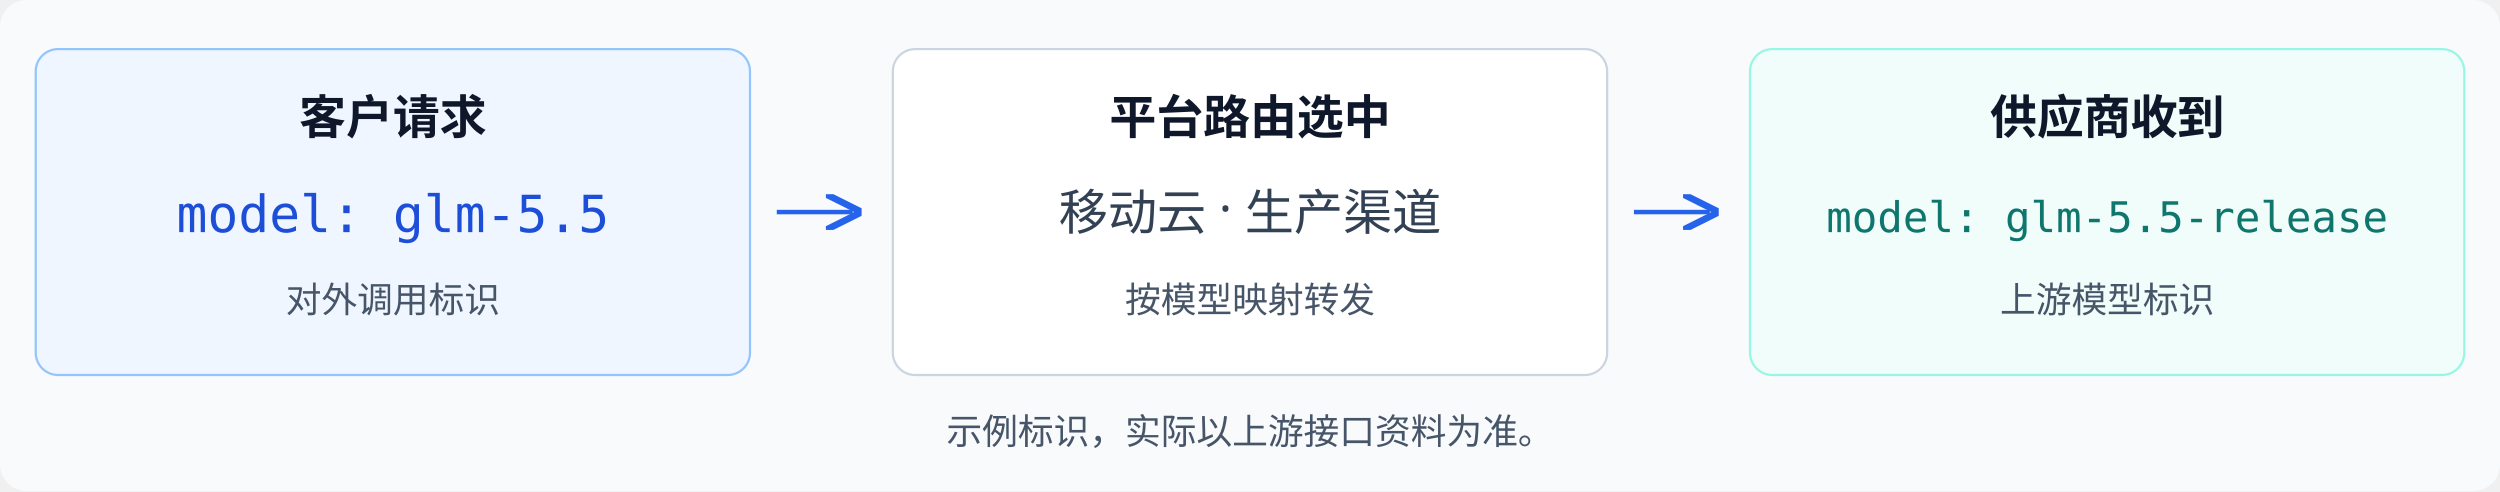
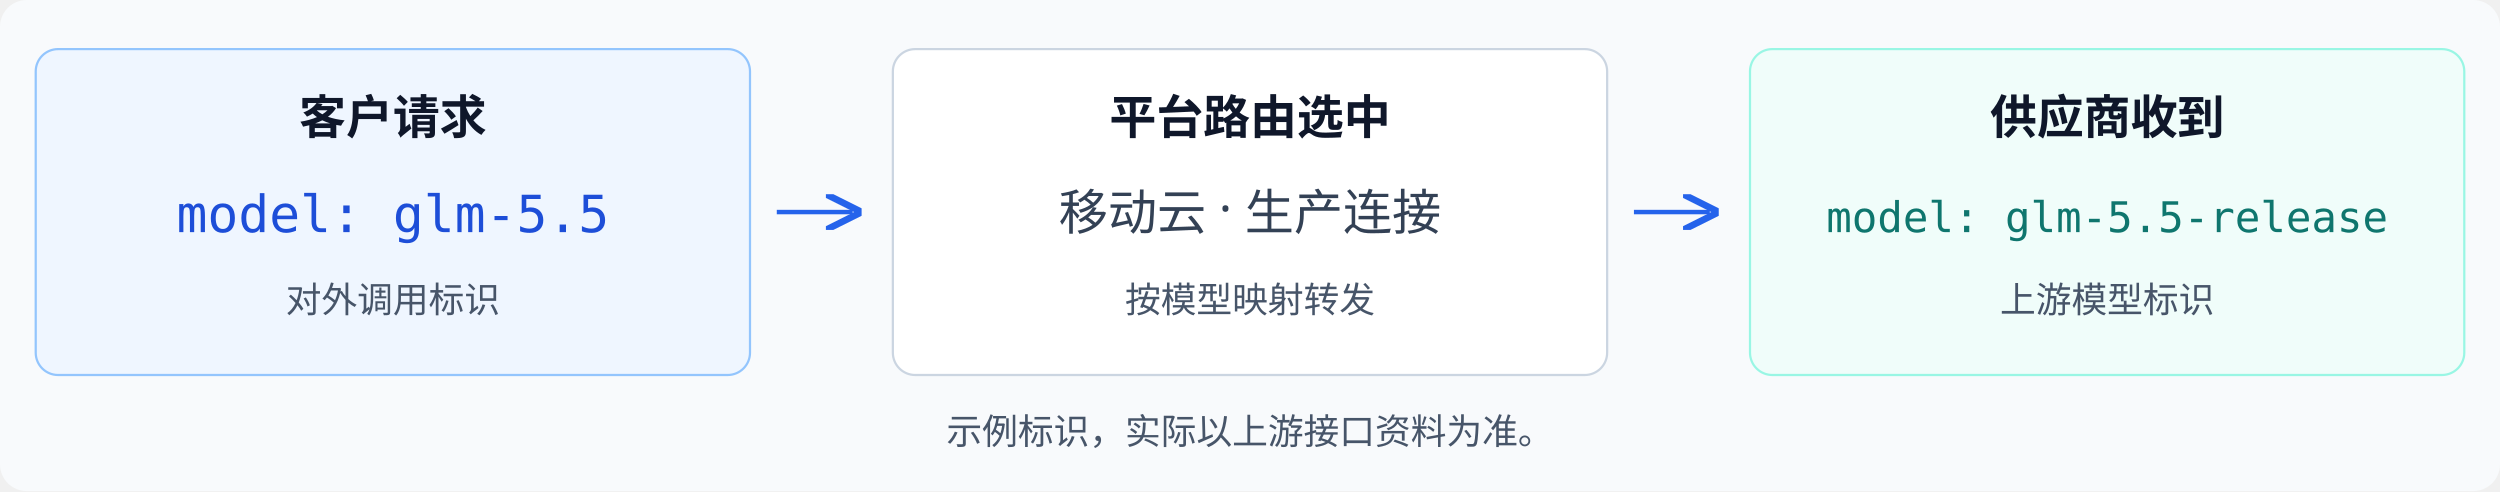
<svg xmlns="http://www.w3.org/2000/svg" width="1120" height="220" viewBox="0 0 1120 220" role="img" aria-labelledby="title desc">
  <defs>
    <marker id="arrow" markerWidth="8" markerHeight="8" refX="6" refY="4" orient="auto">
      <path d="M0 0 L8 4 L0 8" fill="none" stroke="#2563eb" stroke-width="1.5" />
    </marker>
  </defs>
  <rect width="1120" height="220" rx="12" fill="#f8fafc" />
  <rect x="16" y="22" width="320" height="146" rx="10" fill="#eff6ff" stroke="#93c5fd" />
  <rect x="400" y="22" width="320" height="146" rx="10" fill="#fff" stroke="#cbd5e1" />
  <rect x="784" y="22" width="320" height="146" rx="10" fill="#f0fdfa" stroke="#99f6e4" />
  <g fill="none" stroke="#2563eb" stroke-width="2" marker-end="url(#arrow)">
    <path d="M348 95 H382" />
    <path d="M732 95 H766" />
  </g>
  <g font-family="PingFang SC, Microsoft YaHei, sans-serif" text-anchor="middle">
    <g font-size="21" fill="#0f172a" font-weight="600">
      <text x="176" y="60">客户请求</text>
      <text x="560" y="60">平台路由选中</text>
      <text x="944" y="60">供应商收到</text>
    </g>
    <text x="176" y="104" font-family="Menlo, Consolas, monospace" font-size="23" fill="#1d4ed8">model: glm-5.5</text>
-     <text x="560" y="103" font-size="22" fill="#334155">移动云 · 生产渠道</text>
+     <text x="560" y="103" font-size="22" fill="#334155">移动云 · 生产连接</text>
    <text x="944" y="104" font-family="Menlo, Consolas, monospace" font-size="19" fill="#0f766e">model: glm-5.5-release</text>
    <g font-size="16" fill="#475569">
      <text x="176" y="140">对外调用标识</text>
      <text x="560" y="140">按模型映射转发</text>
      <text x="944" y="140">上游模型标识</text>
    </g>
    <text x="560" y="199" font-size="16" fill="#475569">示例标识，实际以上游接口资料为准。</text>
  </g>
</svg>
